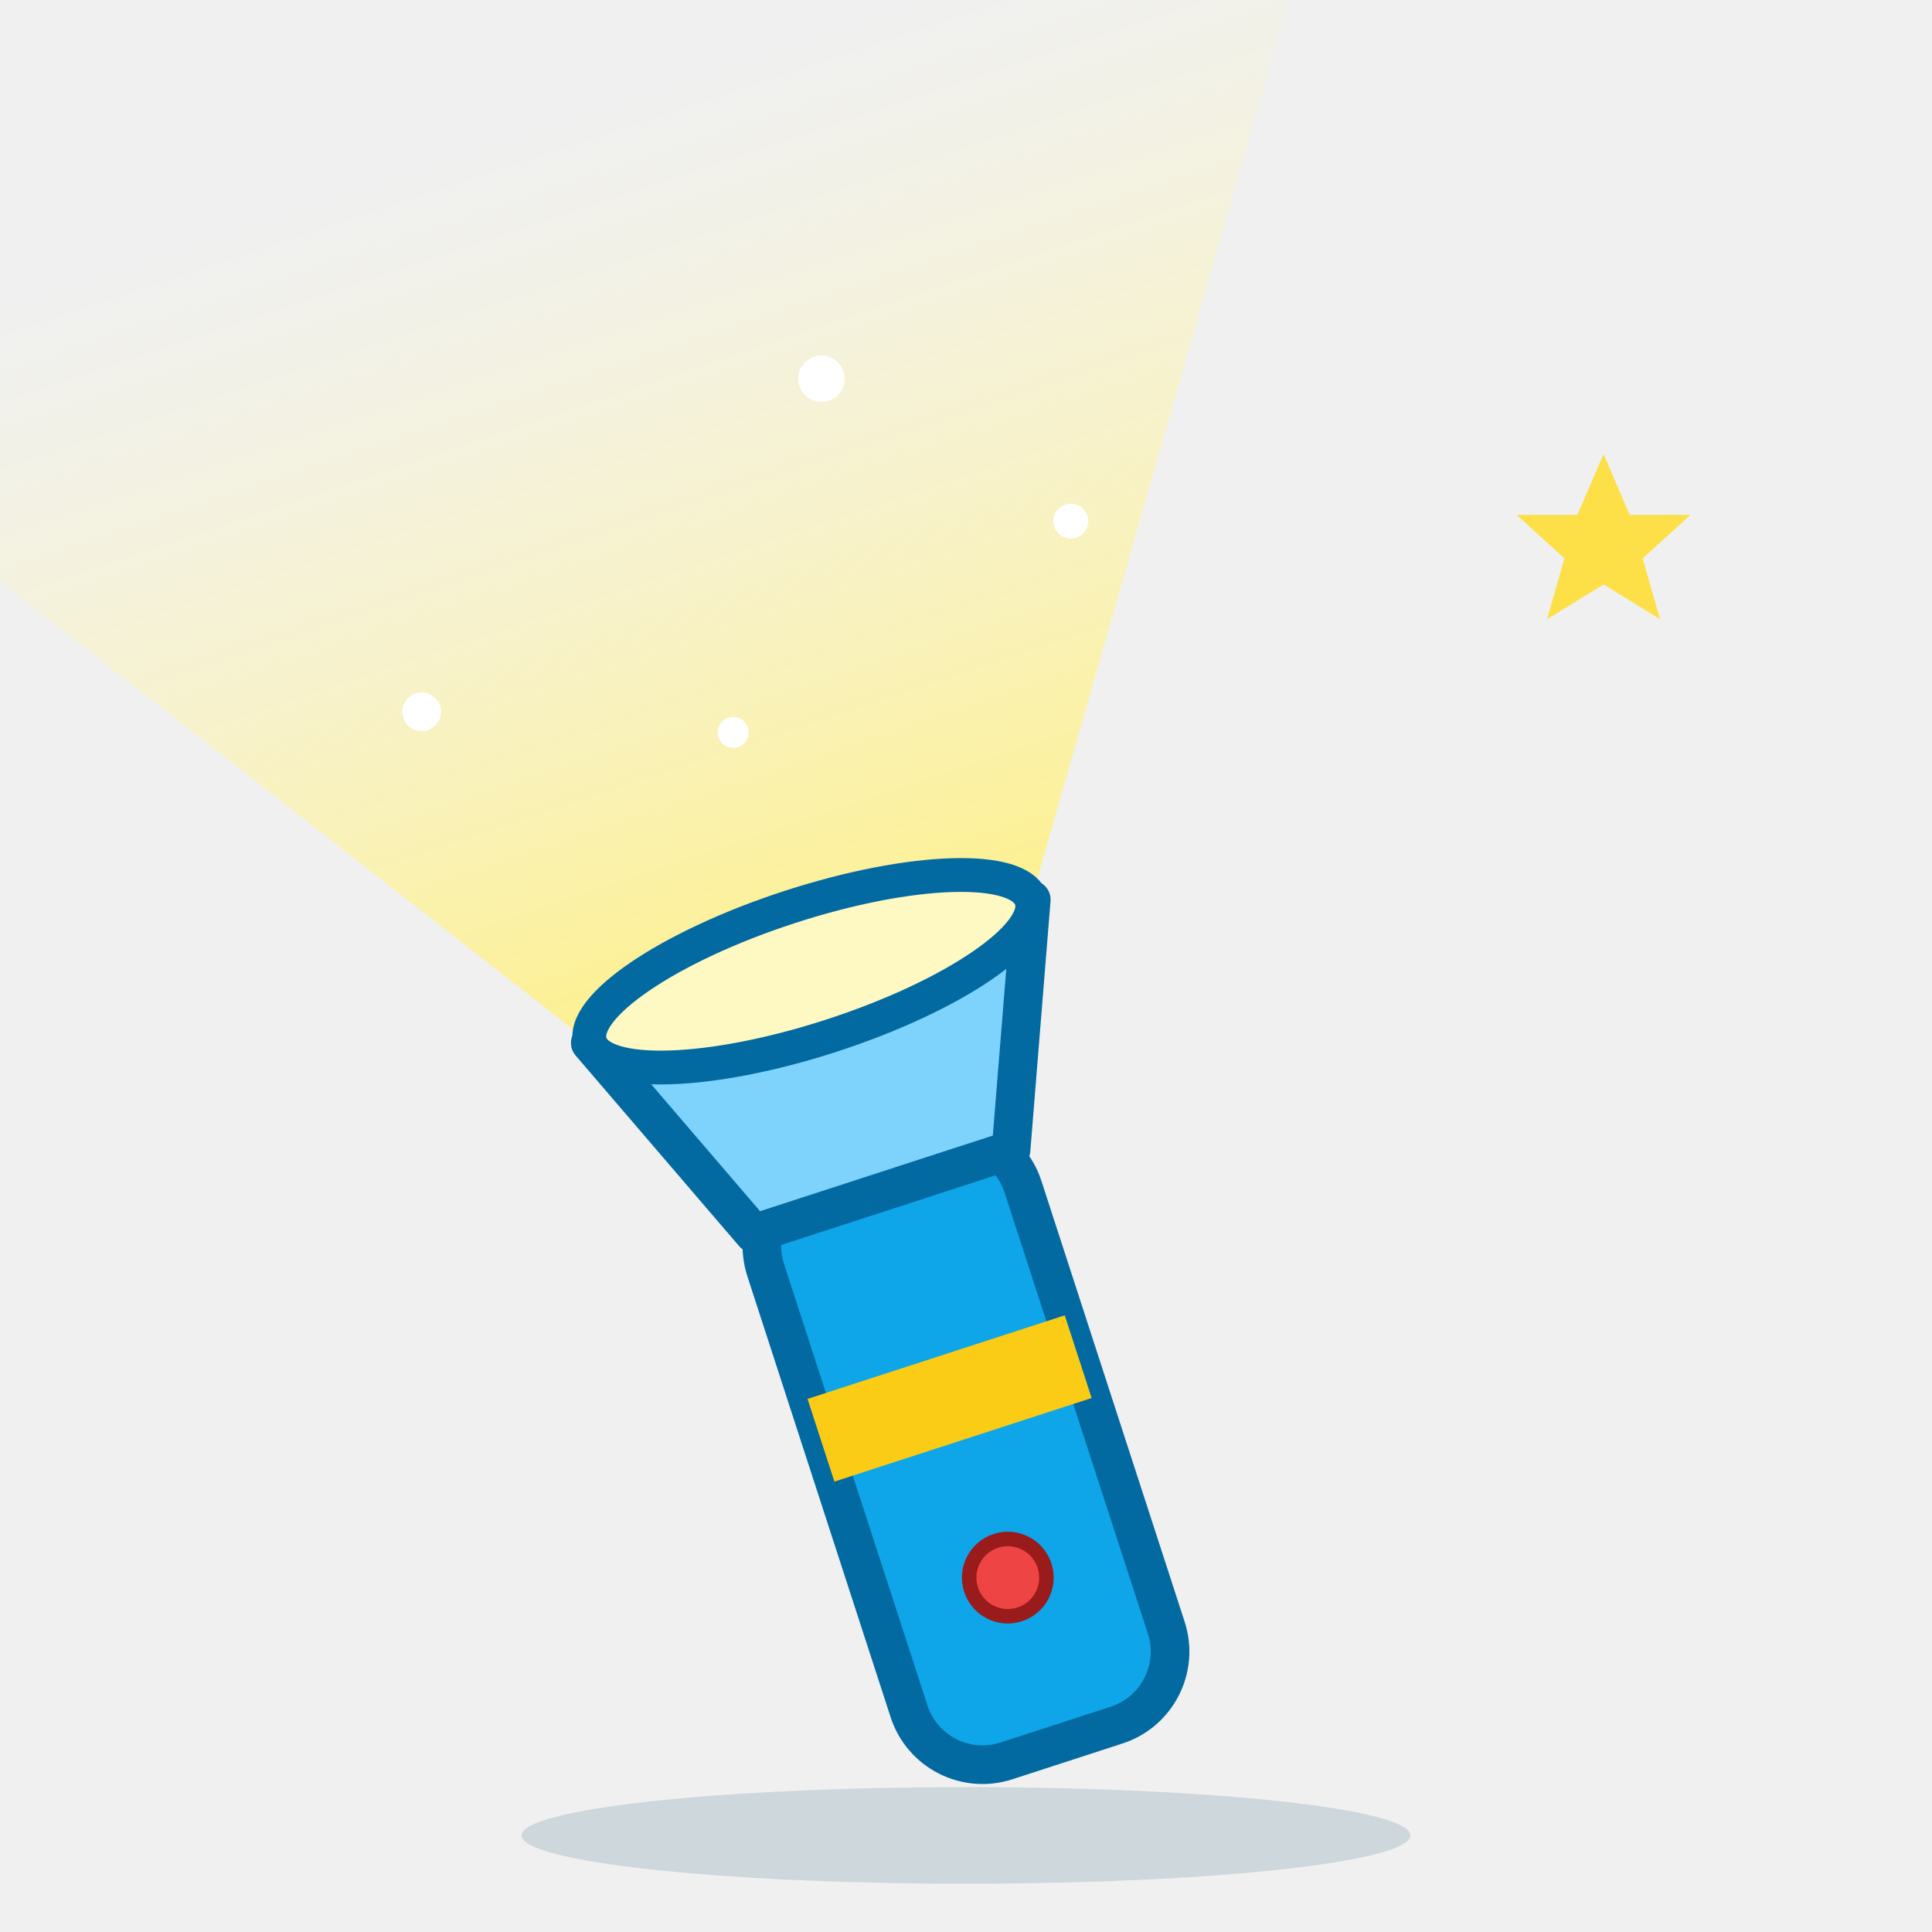
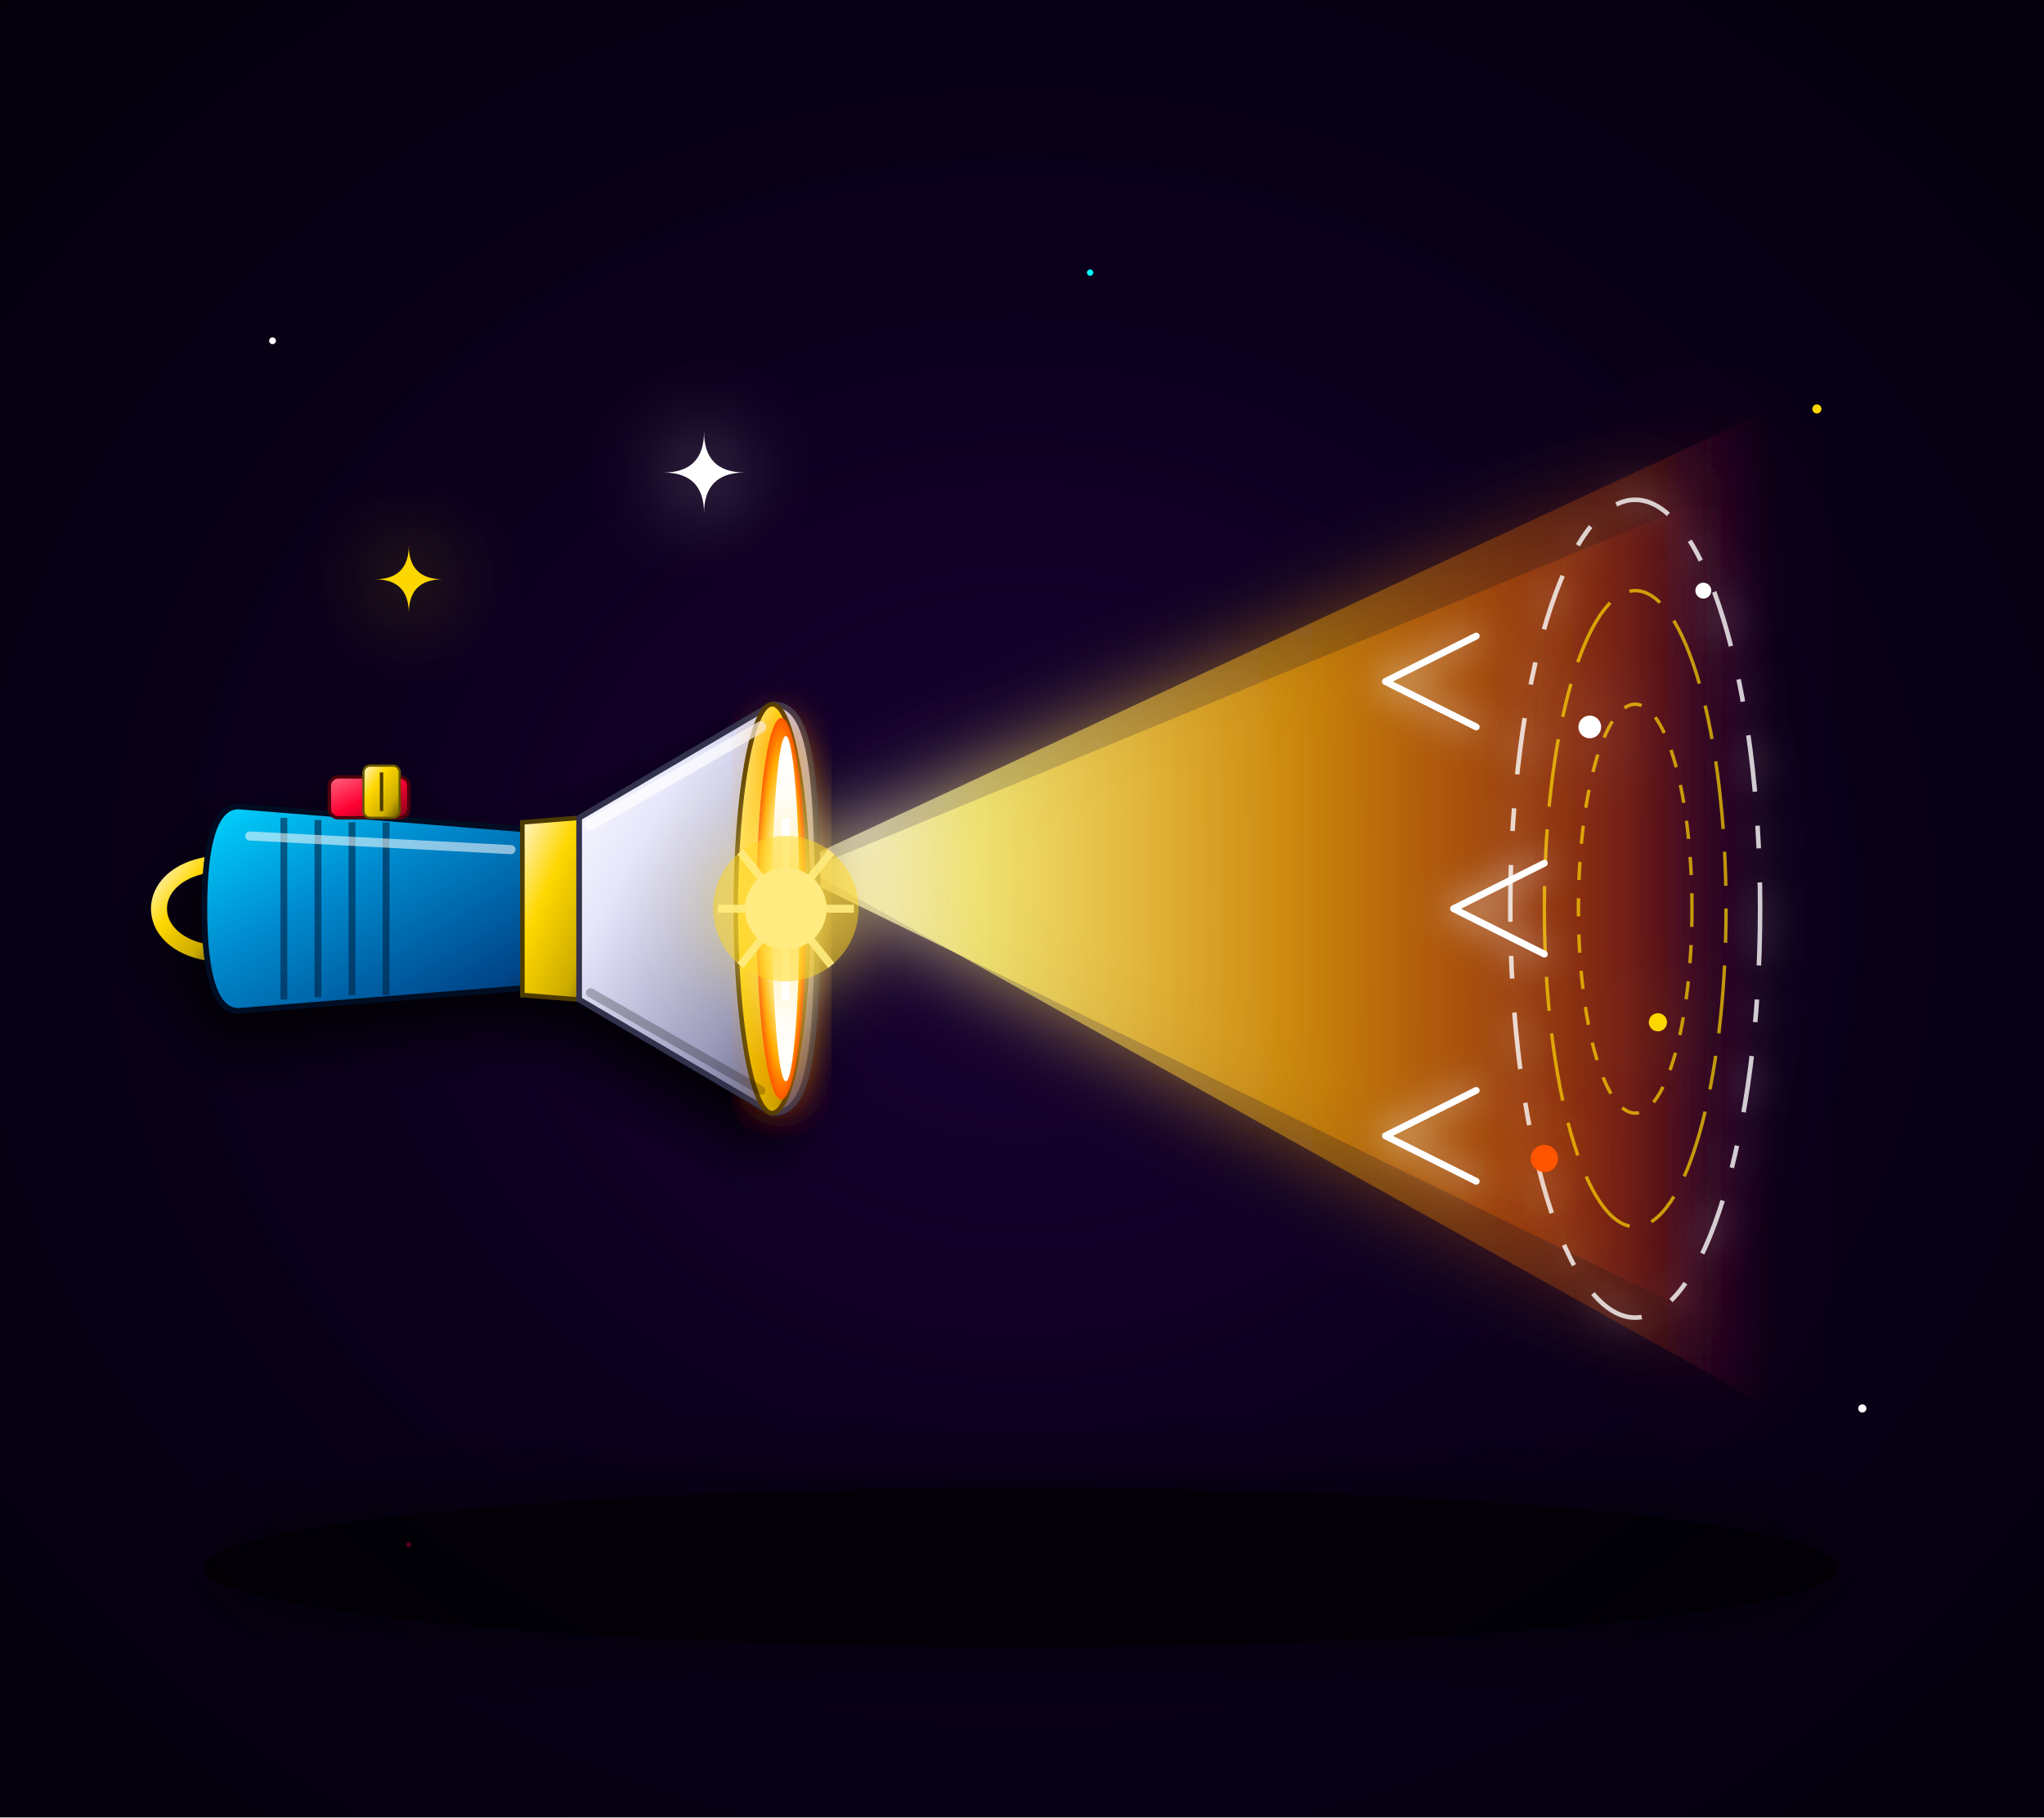
- <svg xmlns="http://www.w3.org/2000/svg" viewBox="0 0 200 200" width="200" height="200" role="img" aria-label="Small light torch">
+ <svg xmlns="http://www.w3.org/2000/svg" viewBox="0 0 900 800" width="900" height="800">
  <defs>
-     <linearGradient id="bm" x1="0" y1="1" x2="0" y2="0">
-       <stop offset="0" stop-color="#FEF08A" stop-opacity=".95" />
-       <stop offset="1" stop-color="#FEF9C3" stop-opacity="0" />
+     <radialGradient id="bgGradient" cx="50%" cy="50%" r="75%">
+       <stop offset="0%" stop-color="#180033" />
+       <stop offset="50%" stop-color="#0a001a" />
+       <stop offset="100%" stop-color="#020008" />
+     </radialGradient>
+     <linearGradient id="bodySilver" x1="0%" y1="0%" x2="100%" y2="100%">
+       <stop offset="0%" stop-color="#ffffff" />
+       <stop offset="30%" stop-color="#e6e6fb" />
+       <stop offset="70%" stop-color="#9999bb" />
+       <stop offset="100%" stop-color="#4d4d66" />
    </linearGradient>
-     <path id="st" d="M0-10L3-3 10-3 4.5 2 6.5 9 0 5-6.5 9-4.5 2-10-3-3-3Z" />
+     <linearGradient id="ringGold" x1="0%" y1="0%" x2="100%" y2="100%">
+       <stop offset="0%" stop-color="#fff5cc" />
+       <stop offset="35%" stop-color="#ffd700" />
+       <stop offset="75%" stop-color="#ccab00" />
+       <stop offset="100%" stop-color="#665500" />
+     </linearGradient>
+     <linearGradient id="handleBlue" x1="0%" y1="0%" x2="100%" y2="100%">
+       <stop offset="0%" stop-color="#00d5ff" />
+       <stop offset="40%" stop-color="#0088cc" />
+       <stop offset="85%" stop-color="#004488" />
+       <stop offset="100%" stop-color="#002244" />
+     </linearGradient>
+     <linearGradient id="switchRed" x1="0%" y1="0%" x2="100%" y2="100%">
+       <stop offset="0%" stop-color="#ff6680" />
+       <stop offset="50%" stop-color="#ff0033" />
+       <stop offset="100%" stop-color="#80001a" />
+     </linearGradient>
+     <linearGradient id="beamGrad" x1="0%" y1="50%" x2="100%" y2="50%">
+       <stop offset="0%" stop-color="#ffffff" stop-opacity="0.95" />
+       <stop offset="20%" stop-color="#fff275" stop-opacity="0.85" />
+       <stop offset="55%" stop-color="#ffaa00" stop-opacity="0.5" />
+       <stop offset="85%" stop-color="#ff5500" stop-opacity="0.25" />
+       <stop offset="100%" stop-color="#ff0055" stop-opacity="0" />
+     </linearGradient>
+     <radialGradient id="lensGlow" cx="50%" cy="50%" r="50%">
+       <stop offset="0%" stop-color="#ffffff" />
+       <stop offset="40%" stop-color="#ffffaa" />
+       <stop offset="80%" stop-color="#ffaa00" />
+       <stop offset="100%" stop-color="#ff5500" />
+     </radialGradient>
+     <filter id="glow" x="-50%" y="-50%" width="200%" height="200%">
+       <feGaussianBlur stdDeviation="8" result="blur" />
+       <feMerge>
+         <feMergeNode in="blur" />
+         <feMergeNode in="SourceGraphic" />
+       </feMerge>
+     </filter>
+     <filter id="strongGlow" x="-100%" y="-100%" width="300%" height="300%">
+       <feGaussianBlur stdDeviation="18" result="blur" />
+       <feMerge>
+         <feMergeNode in="blur" />
+         <feMergeNode in="SourceGraphic" />
+       </feMerge>
+     </filter>
+     <filter id="shadow" x="-30%" y="-30%" width="160%" height="160%">
+       <feDropShadow dx="-5" dy="15" stdDeviation="12" flood-color="#000000" flood-opacity="0.85" />
+     </filter>
  </defs>
-   <ellipse cx="100" cy="190" rx="46" ry="5" fill="#0C4A6E" opacity=".15" />
-   <g transform="rotate(-18 100 150)">
-     <polygon points="76,98 124,98 186,6 14,6" fill="url(#bm)">
-       <animate attributeName="opacity" values=".75;1;.8;1;.75" dur="1.8s" repeatCount="indefinite" />
-     </polygon>
-     <g fill="#fff">
-       <circle cx="70" cy="60" r="2">
-         <animate attributeName="opacity" values="0;1;0" dur="2s" repeatCount="indefinite" />
-       </circle>
-       <circle cx="120" cy="40" r="2.4">
-         <animate attributeName="opacity" values="1;0;1" dur="2.4s" repeatCount="indefinite" />
-       </circle>
-       <circle cx="100" cy="72" r="1.6">
-         <animate attributeName="opacity" values="0;1;0" dur="1.6s" repeatCount="indefinite" />
-       </circle>
-       <circle cx="140" cy="62" r="1.8" />
+   <rect x="0" y="0" width="900" height="800" fill="url(#bgGradient)" />
+   <g fill="#ffffff">
+     <circle cx="120" cy="150" r="1.5">
+       <animate attributeName="opacity" values="0.2;1;0.2" dur="1.4s" repeatCount="indefinite" />
+     </circle>
+     <circle cx="800" cy="180" r="2" fill="#ffd700">
+       <animate attributeName="opacity" values="0.2;1;0.2" dur="2.1s" begin="0.5s" repeatCount="indefinite" />
+     </circle>
+     <circle cx="180" cy="680" r="1.2" fill="#ff0055">
+       <animate attributeName="opacity" values="0.2;1;0.2" dur="2.8s" begin="1s" repeatCount="indefinite" />
+     </circle>
+     <circle cx="820" cy="620" r="1.8">
+       <animate attributeName="opacity" values="0.2;1;0.2" dur="1.4s" repeatCount="indefinite" />
+     </circle>
+     <circle cx="480" cy="120" r="1.4" fill="#00ffff">
+       <animate attributeName="opacity" values="0.2;1;0.2" dur="2.1s" begin="0.5s" repeatCount="indefinite" />
+     </circle>
+   </g>
+   <ellipse cx="450" cy="690" rx="360" ry="35" fill="#000000" opacity="0.7" filter="url(#strongGlow)" />
+   <g>
+     <polygon points="350,380 780,180 780,620" fill="url(#beamGrad)" filter="url(#strongGlow)" opacity="0.8" />
+     <polygon points="350,385 750,220 750,580" fill="url(#beamGrad)" opacity="0.8" />
+     <animateTransform attributeName="transform" type="scale" values="1 0.97;1 1.03;1 0.97" dur="1.8s" repeatCount="indefinite" additive="sum" />
+   </g>
+   <g stroke="#ffd700" stroke-width="1.5" fill="none" opacity="0.7">
+     <ellipse cx="720" cy="400" rx="40" ry="140" stroke-dasharray="15 10 30 10">
+       <animateTransform attributeName="transform" type="rotate" from="0 720 400" to="360 720 400" dur="12s" repeatCount="indefinite" />
+     </ellipse>
+     <ellipse cx="720" cy="400" rx="25" ry="90" stroke-dasharray="8 8">
+       <animateTransform attributeName="transform" type="rotate" from="0 720 400" to="360 720 400" dur="12s" repeatCount="indefinite" />
+     </ellipse>
+   </g>
+   <g stroke="#ffffff" stroke-width="2" fill="none" opacity="0.8" filter="url(#glow)">
+     <ellipse cx="720" cy="400" rx="55" ry="180" stroke-dasharray="25 15 10 15">
+       <animateTransform attributeName="transform" type="rotate" from="0 720 400" to="-360 720 400" dur="16s" repeatCount="indefinite" />
+     </ellipse>
+   </g>
+   <g stroke="#ffffff" stroke-width="3" fill="none" stroke-linecap="round" stroke-linejoin="round" filter="url(#glow)">
+     <path d="M650 280 L610 300 L650 320" />
+     <path d="M680 380 L640 400 L680 420" />
+     <path d="M650 480 L610 500 L650 520" />
+     <animateTransform attributeName="transform" type="translate" values="0 0;-35 0;0 0" dur="1.5s" repeatCount="indefinite" />
+     <animate attributeName="opacity" values="0.2;1;0.2" dur="1.5s" repeatCount="indefinite" />
+   </g>
+   <g filter="url(#strongGlow)">
+     <circle cx="700" cy="320" r="5" fill="#ffffff">
+       <animateTransform attributeName="transform" type="translate" values="0 0;-220 15" dur="3s" repeatCount="indefinite" />
+       <animate attributeName="opacity" values="0;0.9;0" dur="3s" repeatCount="indefinite" />
+     </circle>
+     <circle cx="730" cy="450" r="4" fill="#ffd700">
+       <animateTransform attributeName="transform" type="translate" values="0 0;-220 15" dur="3s" begin="0.8s" repeatCount="indefinite" />
+       <animate attributeName="opacity" values="0;0.9;0" dur="3s" begin="0.8s" repeatCount="indefinite" />
+     </circle>
+     <circle cx="680" cy="510" r="6" fill="#ff5500">
+       <animateTransform attributeName="transform" type="translate" values="0 0;-220 15" dur="3s" begin="1.6s" repeatCount="indefinite" />
+       <animate attributeName="opacity" values="0;0.9;0" dur="3s" begin="1.6s" repeatCount="indefinite" />
+     </circle>
+     <circle cx="750" cy="260" r="3.5" fill="#ffffff">
+       <animateTransform attributeName="transform" type="translate" values="0 0;-220 15" dur="3s" begin="2.4s" repeatCount="indefinite" />
+       <animate attributeName="opacity" values="0;0.9;0" dur="3s" begin="2.4s" repeatCount="indefinite" />
+     </circle>
+   </g>
+   <g filter="url(#shadow)">
+     <path d="M100 380          C80 380 70 390 70 400          C70 410 80 420 100 420 Z" fill="none" stroke="url(#ringGold)" stroke-width="7" stroke-linecap="round" />
+     <rect x="95" y="382" width="15" height="36" rx="3" fill="url(#ringGold)" stroke="#4d3b00" stroke-width="1" />
+     <path d="M105 355          L230 365          C240 365 245 370 245 400          C245 430 240 435 230 435          L105 445          C95 445 90 430 90 400          C90 370 95 355 105 355 Z" fill="url(#handleBlue)" stroke="#001122" stroke-width="2.5" />
+     <g stroke="#002244" stroke-width="3" opacity="0.6">
+       <line x1="125" y1="360" x2="125" y2="440" />
+       <line x1="140" y1="361" x2="140" y2="439" />
+       <line x1="155" y1="362" x2="155" y2="438" />
+       <line x1="170" y1="362" x2="170" y2="438" />
    </g>
-     <rect x="86" y="118" width="28" height="64" rx="8" fill="#0EA5E9" stroke="#0369A1" stroke-width="4" />
-     <rect x="86" y="140" width="28" height="9" fill="#FACC15" />
-     <path d="M76 98H124L114 122H86Z" fill="#7DD3FC" stroke="#0369A1" stroke-width="4" stroke-linejoin="round" />
-     <ellipse cx="100" cy="98" rx="24" ry="7" fill="#FEF9C3" stroke="#0369A1" stroke-width="3.5" />
-     <circle cx="100" cy="164" r="4" fill="#EF4444" stroke="#991B1B" stroke-width="1.5" />
+     <path d="M110 368 L225 374" stroke="#ffffff" stroke-width="4" stroke-linecap="round" opacity="0.55" />
+     <rect x="145" y="342" width="35" height="18" rx="4" fill="url(#switchRed)" stroke="#4d0010" stroke-width="1.5" />
+     <rect x="160" y="337" width="16" height="23" rx="3" fill="url(#ringGold)" stroke="#665500" stroke-width="1" />
+     <line x1="168" y1="340" x2="168" y2="357" stroke="#4d3b00" stroke-width="1.5" />
+     <path d="M230 362          L255 360          C262 360 265 370 265 400          C265 430 262 440 255 440          L230 438 Z" fill="url(#ringGold)" stroke="#4d3b00" stroke-width="2" />
+     <path d="M255 360          L340 310          C355 310 360 330 360 400          C360 470 355 490 340 490          L255 440 Z" fill="url(#bodySilver)" stroke="#33334d" stroke-width="2.5" />
+     <ellipse cx="340" cy="400" rx="16" ry="90" fill="url(#ringGold)" stroke="#4d3b00" stroke-width="2" />
+     <path d="M260 363 L335 320" stroke="#ffffff" stroke-width="5" stroke-linecap="round" opacity="0.7" />
+     <path d="M260 437 L335 480" stroke="#000000" stroke-width="4" stroke-linecap="round" opacity="0.25" />
+     <ellipse cx="344" cy="400" rx="11" ry="84" fill="url(#lensGlow)" filter="url(#glow)" />
+     <ellipse cx="346" cy="400" rx="6" ry="76" fill="#ffffff" />
  </g>
-   <use href="#st" fill="#FDE047" transform="translate(166 56) scale(.9)">
-     <animate attributeName="opacity" values="0;1;0" dur="2.2s" repeatCount="indefinite" />
-   </use>
+   <g transform="translate(346 400)" filter="url(#strongGlow)">
+     <path d="M0 -40 L0 40          M-30 0 L30 0          M-20 -25 L20 25          M-20 25 L20 -25" stroke="#ffffff" stroke-width="3.5" opacity="0.9" />
+     <circle cx="0" cy="0" r="18" fill="#ffffff" />
+     <circle cx="0" cy="0" r="32" fill="#ffd700" opacity="0.5">
+       <animate attributeName="r" values="25;38;25" dur="1.4s" repeatCount="indefinite" />
+       <animate attributeName="opacity" values="0.3;0.7;0.3" dur="1.4s" repeatCount="indefinite" />
+     </circle>
+   </g>
+   <g filter="url(#strongGlow)">
+     <path d="M180 240          Q180 255 195 255          Q180 255 180 270          Q180 255 165 255          Q180 255 180 240 Z" fill="#ffd700">
+       <animate attributeName="opacity" values="0.2;1;0.2" dur="1.4s" repeatCount="indefinite" />
+       <animateTransform attributeName="transform" type="scale" values="0.7;1.3;0.7" dur="1.4s" repeatCount="indefinite" additive="sum" />
+     </path>
+     <path d="M310 190          Q310 208 328 208          Q310 208 310 226          Q310 208 292 208          Q310 208 310 190 Z" fill="#ffffff">
+       <animate attributeName="opacity" values="0.2;1;0.2" dur="2.1s" begin="0.5s" repeatCount="indefinite" />
+       <animateTransform attributeName="transform" type="scale" values="0.7;1.3;0.7" dur="2.1s" begin="0.5s" repeatCount="indefinite" additive="sum" />
+     </path>
+   </g>
</svg>
